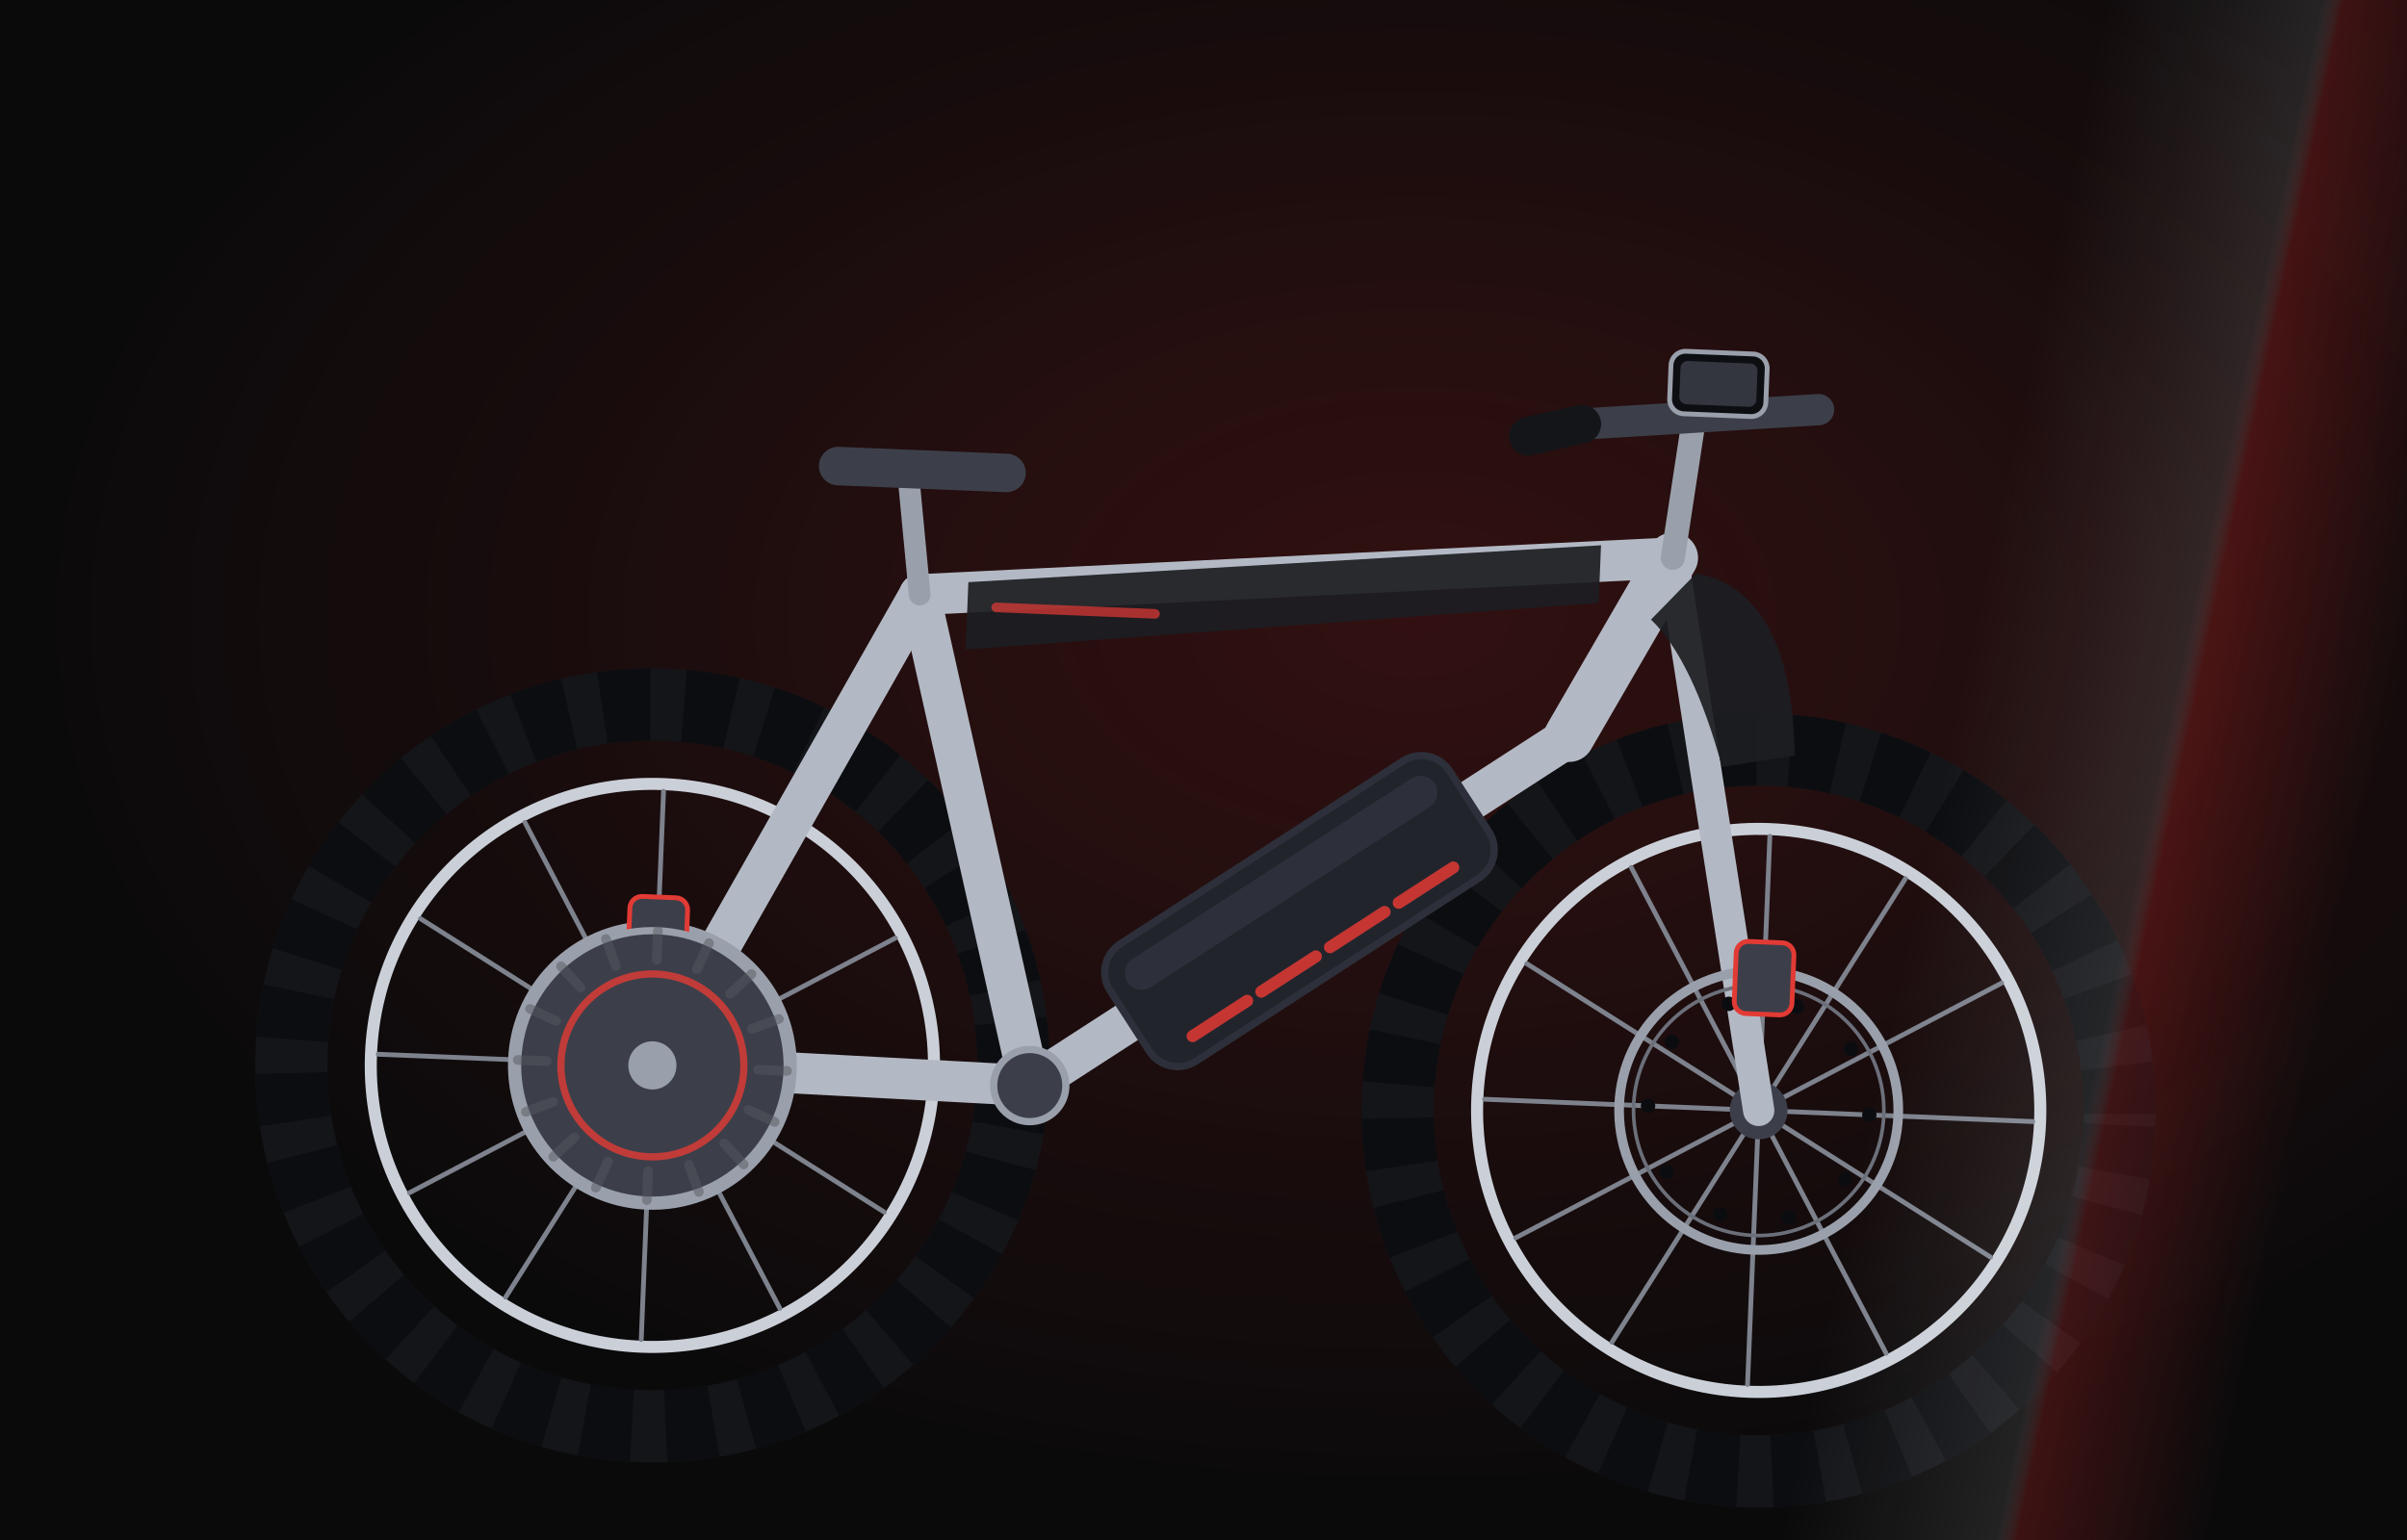
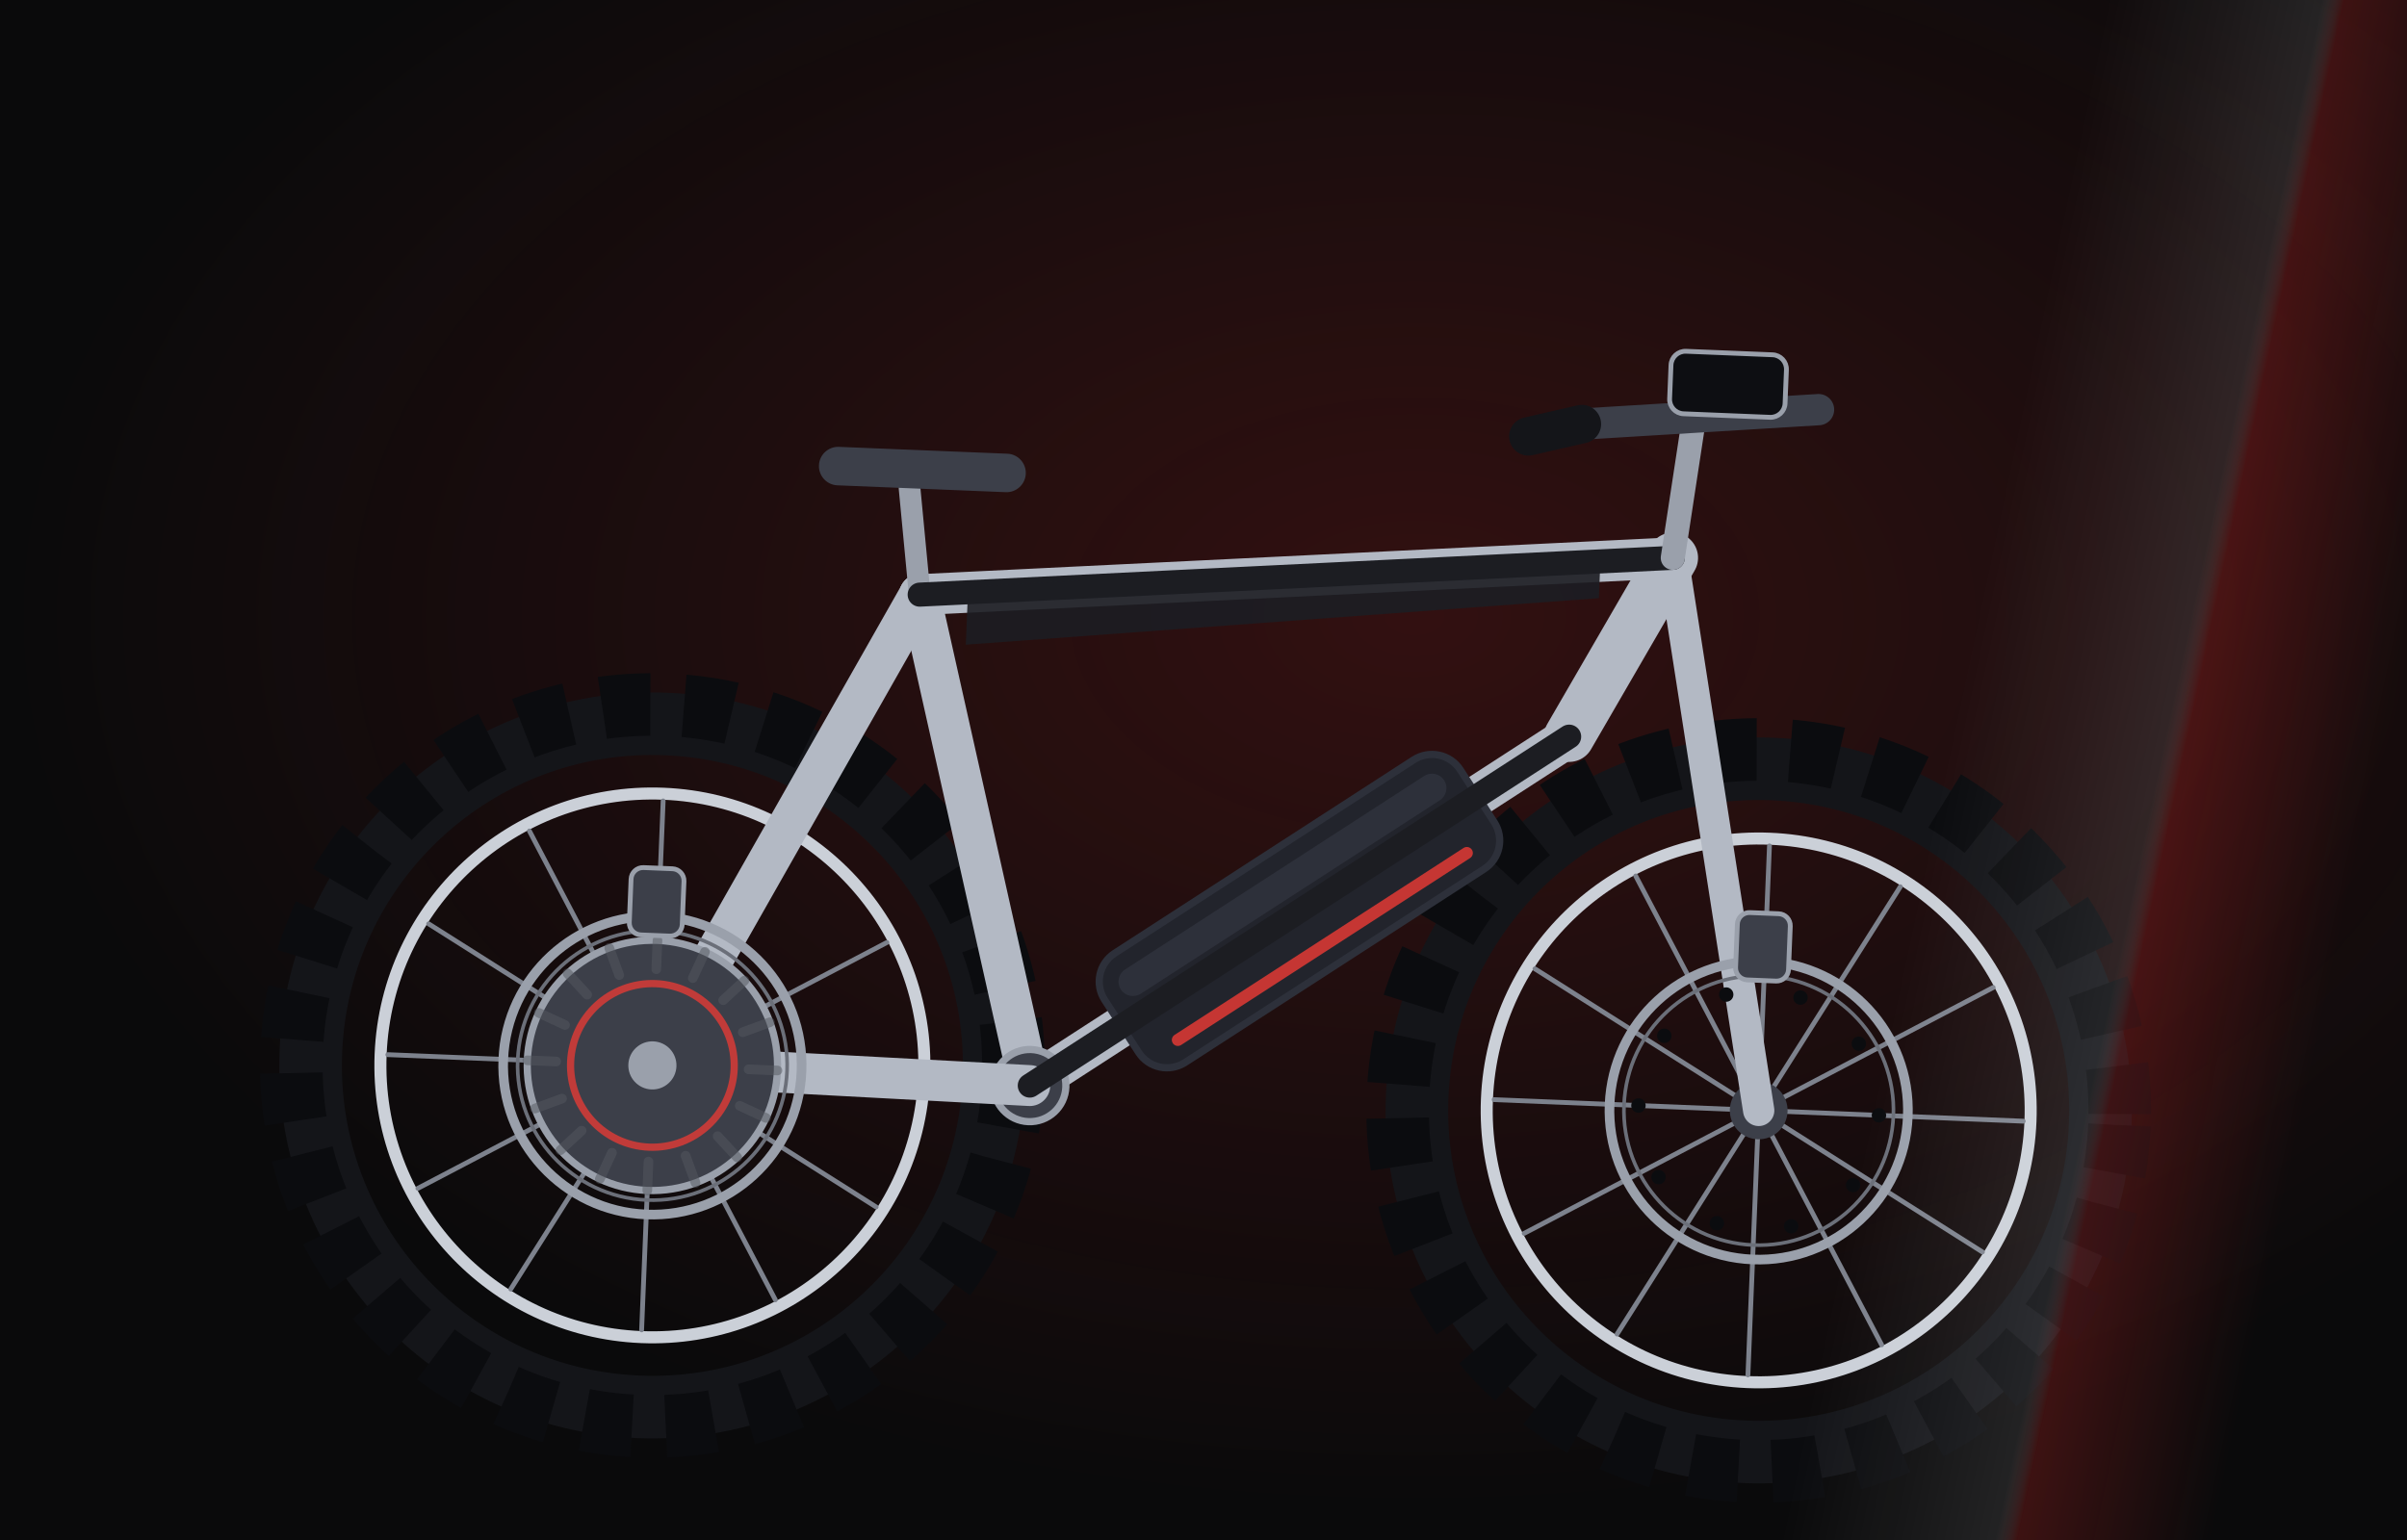
<svg xmlns="http://www.w3.org/2000/svg" viewBox="0 0 1000 640" width="1000" height="640">
  <defs>
    <radialGradient id="glow" cx="58.7%" cy="40%" r="58%">
      <stop offset="0%" stop-color="#d42a28" stop-opacity="0.20" />
      <stop offset="100%" stop-color="#d42a28" stop-opacity="0" />
    </radialGradient>
    <linearGradient id="sweep" x1="0" y1="0" x2="1" y2="0">
      <stop offset="0%" stop-color="#ffffff" stop-opacity="0" />
      <stop offset="50%" stop-color="#ffffff" stop-opacity="0.10" />
      <stop offset="55%" stop-color="#d42a28" stop-opacity="0.25" />
      <stop offset="100%" stop-color="#d42a28" stop-opacity="0" />
    </linearGradient>
  </defs>
  <rect width="1000" height="640" fill="#0a0a0b" />
  <rect width="1000" height="640" fill="url(#glow)" />
  <g transform="translate(500 350) rotate(2.33) scale(1.000) translate(-500 -350)">
+     <g opacity="1.000" transform="translate(0 0.0)" />
    <g opacity="1.000" transform="translate(0 0.0)">
-       <circle cx="275" cy="452" r="150" fill="none" stroke="#141519" stroke-width="30" />
-       <circle cx="275" cy="452" r="150" fill="none" stroke="#0c0d10" stroke-width="30" stroke-dasharray="20 14" />
-       <circle cx="275" cy="452" r="117" fill="none" stroke="#cbd0d8" stroke-width="5" />
-       <line x1="275" y1="452" x2="389" y2="452" stroke="#7d828d" stroke-width="2" stroke-linecap="round" />
-       <line x1="275" y1="452" x2="373.727" y2="509" stroke="#7d828d" stroke-width="2" stroke-linecap="round" />
-       <line x1="275" y1="452" x2="332" y2="550.727" stroke="#7d828d" stroke-width="2" stroke-linecap="round" />
-       <line x1="275" y1="452" x2="275" y2="566" stroke="#7d828d" stroke-width="2" stroke-linecap="round" />
-       <line x1="275" y1="452" x2="218" y2="550.727" stroke="#7d828d" stroke-width="2" stroke-linecap="round" />
-       <line x1="275" y1="452" x2="176.273" y2="509" stroke="#7d828d" stroke-width="2" stroke-linecap="round" />
-       <line x1="275" y1="452" x2="161" y2="452" stroke="#7d828d" stroke-width="2" stroke-linecap="round" />
-       <line x1="275" y1="452" x2="176.273" y2="395" stroke="#7d828d" stroke-width="2" stroke-linecap="round" />
-       <line x1="275" y1="452" x2="218" y2="353.273" stroke="#7d828d" stroke-width="2" stroke-linecap="round" />
-       <line x1="275" y1="452" x2="275" y2="338" stroke="#7d828d" stroke-width="2" stroke-linecap="round" />
-       <line x1="275" y1="452" x2="332" y2="353.273" stroke="#7d828d" stroke-width="2" stroke-linecap="round" />
-       <line x1="275" y1="452" x2="373.727" y2="395" stroke="#7d828d" stroke-width="2" stroke-linecap="round" />
+       <circle cx="275" cy="452" r="142" fill="none" stroke="#141519" stroke-width="26" />
+       <circle cx="275" cy="452" r="113" fill="none" stroke="#cbd0d8" stroke-width="5" />
+       <line x1="275" y1="452" x2="385" y2="452" stroke="#7d828d" stroke-width="2" stroke-linecap="round" />
+       <line x1="275" y1="452" x2="370.263" y2="507" stroke="#7d828d" stroke-width="2" stroke-linecap="round" />
+       <line x1="275" y1="452" x2="330" y2="547.263" stroke="#7d828d" stroke-width="2" stroke-linecap="round" />
+       <line x1="275" y1="452" x2="275" y2="562" stroke="#7d828d" stroke-width="2" stroke-linecap="round" />
+       <line x1="275" y1="452" x2="220" y2="547.263" stroke="#7d828d" stroke-width="2" stroke-linecap="round" />
+       <line x1="275" y1="452" x2="179.737" y2="507" stroke="#7d828d" stroke-width="2" stroke-linecap="round" />
+       <line x1="275" y1="452" x2="165" y2="452" stroke="#7d828d" stroke-width="2" stroke-linecap="round" />
+       <line x1="275" y1="452" x2="179.737" y2="397" stroke="#7d828d" stroke-width="2" stroke-linecap="round" />
+       <line x1="275" y1="452" x2="220" y2="356.737" stroke="#7d828d" stroke-width="2" stroke-linecap="round" />
+       <line x1="275" y1="452" x2="275" y2="342" stroke="#7d828d" stroke-width="2" stroke-linecap="round" />
+       <line x1="275" y1="452" x2="330" y2="356.737" stroke="#7d828d" stroke-width="2" stroke-linecap="round" />
+       <line x1="275" y1="452" x2="370.263" y2="397" stroke="#7d828d" stroke-width="2" stroke-linecap="round" />
      <circle cx="275" cy="452" r="12" fill="#3c3f49" />
-       <circle cx="735" cy="452" r="150" fill="none" stroke="#141519" stroke-width="30" />
-       <circle cx="735" cy="452" r="150" fill="none" stroke="#0c0d10" stroke-width="30" stroke-dasharray="20 14" />
-       <circle cx="735" cy="452" r="117" fill="none" stroke="#cbd0d8" stroke-width="5" />
-       <line x1="735" y1="452" x2="849" y2="452" stroke="#7d828d" stroke-width="2" stroke-linecap="round" />
-       <line x1="735" y1="452" x2="833.727" y2="509" stroke="#7d828d" stroke-width="2" stroke-linecap="round" />
-       <line x1="735" y1="452" x2="792" y2="550.727" stroke="#7d828d" stroke-width="2" stroke-linecap="round" />
-       <line x1="735" y1="452" x2="735" y2="566" stroke="#7d828d" stroke-width="2" stroke-linecap="round" />
-       <line x1="735" y1="452" x2="678" y2="550.727" stroke="#7d828d" stroke-width="2" stroke-linecap="round" />
-       <line x1="735" y1="452" x2="636.273" y2="509" stroke="#7d828d" stroke-width="2" stroke-linecap="round" />
-       <line x1="735" y1="452" x2="621" y2="452" stroke="#7d828d" stroke-width="2" stroke-linecap="round" />
-       <line x1="735" y1="452" x2="636.273" y2="395" stroke="#7d828d" stroke-width="2" stroke-linecap="round" />
-       <line x1="735" y1="452" x2="678" y2="353.273" stroke="#7d828d" stroke-width="2" stroke-linecap="round" />
-       <line x1="735" y1="452" x2="735" y2="338" stroke="#7d828d" stroke-width="2" stroke-linecap="round" />
-       <line x1="735" y1="452" x2="792" y2="353.273" stroke="#7d828d" stroke-width="2" stroke-linecap="round" />
-       <line x1="735" y1="452" x2="833.727" y2="395" stroke="#7d828d" stroke-width="2" stroke-linecap="round" />
+       <circle cx="735" cy="452" r="142" fill="none" stroke="#141519" stroke-width="26" />
+       <circle cx="735" cy="452" r="113" fill="none" stroke="#cbd0d8" stroke-width="5" />
+       <line x1="735" y1="452" x2="845" y2="452" stroke="#7d828d" stroke-width="2" stroke-linecap="round" />
+       <line x1="735" y1="452" x2="830.263" y2="507" stroke="#7d828d" stroke-width="2" stroke-linecap="round" />
+       <line x1="735" y1="452" x2="790" y2="547.263" stroke="#7d828d" stroke-width="2" stroke-linecap="round" />
+       <line x1="735" y1="452" x2="735" y2="562" stroke="#7d828d" stroke-width="2" stroke-linecap="round" />
+       <line x1="735" y1="452" x2="680" y2="547.263" stroke="#7d828d" stroke-width="2" stroke-linecap="round" />
+       <line x1="735" y1="452" x2="639.737" y2="507" stroke="#7d828d" stroke-width="2" stroke-linecap="round" />
+       <line x1="735" y1="452" x2="625" y2="452" stroke="#7d828d" stroke-width="2" stroke-linecap="round" />
+       <line x1="735" y1="452" x2="639.737" y2="397" stroke="#7d828d" stroke-width="2" stroke-linecap="round" />
+       <line x1="735" y1="452" x2="680" y2="356.737" stroke="#7d828d" stroke-width="2" stroke-linecap="round" />
+       <line x1="735" y1="452" x2="735" y2="342" stroke="#7d828d" stroke-width="2" stroke-linecap="round" />
+       <line x1="735" y1="452" x2="790" y2="356.737" stroke="#7d828d" stroke-width="2" stroke-linecap="round" />
+       <line x1="735" y1="452" x2="830.263" y2="397" stroke="#7d828d" stroke-width="2" stroke-linecap="round" />
      <circle cx="735" cy="452" r="12" fill="#3c3f49" />
+     </g>
+     <g opacity="1.000" transform="translate(0 0.0)">
+       <circle cx="275" cy="452" r="150" fill="none" stroke="#0b0c0f" stroke-width="26" stroke-dasharray="20 14" />
+       <circle cx="735" cy="452" r="150" fill="none" stroke="#0b0c0f" stroke-width="26" stroke-dasharray="20 14" />
    </g>
    <g opacity="1.000" transform="translate(0 0.0)">
      <line x1="432" y1="454" x2="650" y2="300" stroke="#b3b9c4" stroke-width="17" stroke-linecap="round" />
      <line x1="378" y1="252" x2="690" y2="224" stroke="#b3b9c4" stroke-width="17" stroke-linecap="round" />
      <line x1="432" y1="454" x2="378" y2="252" stroke="#b3b9c4" stroke-width="17" stroke-linecap="round" />
      <line x1="650" y1="300" x2="690" y2="224" stroke="#b3b9c4" stroke-width="21" stroke-linecap="round" />
+       <line x1="690" y1="224" x2="735" y2="452" stroke="#b3b9c4" stroke-width="13" stroke-linecap="round" />
+       <circle cx="432" cy="454" r="15" fill="#3c3f49" stroke="#9aa0ab" stroke-width="3" />
      <line x1="432" y1="454" x2="275" y2="452" stroke="#b3b9c4" stroke-width="17" stroke-linecap="round" />
      <line x1="275" y1="452" x2="378" y2="252" stroke="#b3b9c4" stroke-width="17" stroke-linecap="round" />
-       <line x1="690" y1="224" x2="735" y2="452" stroke="#b3b9c4" stroke-width="13" stroke-linecap="round" />
+     </g>
+     <g opacity="1.000" transform="translate(0 0.0)">
      <line x1="378" y1="252" x2="372" y2="208" stroke="#9aa0ab" stroke-width="9" stroke-linecap="round" />
      <rect x="334" y="192" width="86" height="16" rx="8" fill="#3c3f49" />
-       <circle cx="432" cy="454" r="15" fill="#3c3f49" stroke="#9aa0ab" stroke-width="3" />
    </g>
    <g opacity="1.000" transform="translate(0 0.0)">
-       <circle cx="735" cy="452" r="58" fill="none" stroke="#9aa0ab" stroke-width="4" />
-       <circle cx="735" cy="452" r="52" fill="none" stroke="#6b6f79" stroke-width="1.5" />
-       <circle cx="781" cy="452" r="3" fill="#0b0c0f" />
-       <circle cx="772.215" cy="479.038" r="3" fill="#0b0c0f" />
-       <circle cx="749.215" cy="495.749" r="3" fill="#0b0c0f" />
-       <circle cx="720.785" cy="495.749" r="3" fill="#0b0c0f" />
-       <circle cx="697.785" cy="479.038" r="3" fill="#0b0c0f" />
-       <circle cx="689" cy="452" r="3" fill="#0b0c0f" />
-       <circle cx="697.785" cy="424.962" r="3" fill="#0b0c0f" />
-       <circle cx="720.785" cy="408.251" r="3" fill="#0b0c0f" />
-       <circle cx="749.215" cy="408.251" r="3" fill="#0b0c0f" />
-       <circle cx="772.215" cy="424.962" r="3" fill="#0b0c0f" />
-       <rect x="723" y="382" width="24" height="30" rx="5" fill="#3c3f49" stroke="#e23a34" stroke-width="2" />
-       <circle cx="275" cy="452" r="58" fill="none" stroke="#9aa0ab" stroke-width="4" />
-       <circle cx="275" cy="452" r="52" fill="none" stroke="#6b6f79" stroke-width="1.5" />
-       <circle cx="321" cy="452" r="3" fill="#0b0c0f" />
-       <circle cx="312.215" cy="479.038" r="3" fill="#0b0c0f" />
-       <circle cx="289.215" cy="495.749" r="3" fill="#0b0c0f" />
-       <circle cx="260.785" cy="495.749" r="3" fill="#0b0c0f" />
-       <circle cx="237.785" cy="479.038" r="3" fill="#0b0c0f" />
-       <circle cx="229" cy="452" r="3" fill="#0b0c0f" />
-       <circle cx="237.785" cy="424.962" r="3" fill="#0b0c0f" />
-       <circle cx="260.785" cy="408.251" r="3" fill="#0b0c0f" />
-       <circle cx="289.215" cy="408.251" r="3" fill="#0b0c0f" />
-       <circle cx="312.215" cy="424.962" r="3" fill="#0b0c0f" />
-       <rect x="263" y="382" width="24" height="30" rx="5" fill="#3c3f49" stroke="#e23a34" stroke-width="2" />
+       <circle cx="735" cy="452" r="62" fill="none" stroke="#9aa0ab" stroke-width="4" />
+       <circle cx="735" cy="452" r="56" fill="none" stroke="#6b6f79" stroke-width="1.5" />
+       <circle cx="785" cy="452" r="3" fill="#0b0c0f" />
+       <circle cx="775.451" cy="481.389" r="3" fill="#0b0c0f" />
+       <circle cx="750.451" cy="499.553" r="3" fill="#0b0c0f" />
+       <circle cx="719.549" cy="499.553" r="3" fill="#0b0c0f" />
+       <circle cx="694.549" cy="481.389" r="3" fill="#0b0c0f" />
+       <circle cx="685" cy="452" r="3" fill="#0b0c0f" />
+       <circle cx="694.549" cy="422.611" r="3" fill="#0b0c0f" />
+       <circle cx="719.549" cy="404.447" r="3" fill="#0b0c0f" />
+       <circle cx="750.451" cy="404.447" r="3" fill="#0b0c0f" />
+       <circle cx="775.451" cy="422.611" r="3" fill="#0b0c0f" />
+       <circle cx="275" cy="452" r="62" fill="none" stroke="#9aa0ab" stroke-width="4" />
+       <circle cx="275" cy="452" r="56" fill="none" stroke="#6b6f79" stroke-width="1.5" />
+       <circle cx="325" cy="452" r="3" fill="#0b0c0f" />
+       <circle cx="315.451" cy="481.389" r="3" fill="#0b0c0f" />
+       <circle cx="290.451" cy="499.553" r="3" fill="#0b0c0f" />
+       <circle cx="259.549" cy="499.553" r="3" fill="#0b0c0f" />
+       <circle cx="234.549" cy="481.389" r="3" fill="#0b0c0f" />
+       <circle cx="225" cy="452" r="3" fill="#0b0c0f" />
+       <circle cx="234.549" cy="422.611" r="3" fill="#0b0c0f" />
+       <circle cx="259.549" cy="404.447" r="3" fill="#0b0c0f" />
+       <circle cx="290.451" cy="404.447" r="3" fill="#0b0c0f" />
+       <circle cx="315.451" cy="422.611" r="3" fill="#0b0c0f" />
    </g>
    <g opacity="1.000" transform="translate(0 0.0)">
      <g transform="translate(541 377) rotate(-35.23823)">
-         <rect x="-84" y="-29" width="168" height="58" rx="14" fill="#22242c" stroke="#2d303a" stroke-width="3" />
-         <rect x="-76" y="-21" width="152" height="14" rx="7" fill="#2d303a" />
-         <rect x="-68" y="17" width="32" height="5" rx="2.5" fill="#e23a34" opacity="0.85" />
-         <rect x="-34" y="17" width="32" height="5" rx="2.5" fill="#e23a34" opacity="0.85" />
-         <rect x="0" y="17" width="32" height="5" rx="2.5" fill="#e23a34" opacity="0.85" />
-         <rect x="34" y="17" width="32" height="5" rx="2.5" fill="#e23a34" opacity="0.85" />
+         <rect x="-88" y="-27" width="176" height="54" rx="14" fill="#22242c" stroke="#2d303a" stroke-width="3" />
+         <rect x="-80" y="-19" width="160" height="12" rx="6" fill="#2d303a" />
+         <rect x="-74" y="15" width="148" height="5" rx="2.5" fill="#e23a34" opacity="0.85" />
      </g>
    </g>
    <g opacity="1.000" transform="translate(0 0.0)">
-       <circle cx="275" cy="452" r="56" fill="#3c3f49" stroke="#9aa0ab" stroke-width="3" />
-       <line x1="319" y1="452" x2="331" y2="452" stroke="#54586180" stroke-width="4" stroke-linecap="round" />
-       <line x1="315.651" y1="468.838" x2="326.737" y2="473.43" stroke="#54586180" stroke-width="4" stroke-linecap="round" />
-       <line x1="306.113" y1="483.113" x2="314.598" y2="491.598" stroke="#54586180" stroke-width="4" stroke-linecap="round" />
-       <line x1="291.838" y1="492.651" x2="296.43" y2="503.737" stroke="#54586180" stroke-width="4" stroke-linecap="round" />
-       <line x1="275" y1="496" x2="275" y2="508" stroke="#54586180" stroke-width="4" stroke-linecap="round" />
-       <line x1="258.162" y1="492.651" x2="253.57" y2="503.737" stroke="#54586180" stroke-width="4" stroke-linecap="round" />
-       <line x1="243.887" y1="483.113" x2="235.402" y2="491.598" stroke="#54586180" stroke-width="4" stroke-linecap="round" />
-       <line x1="234.349" y1="468.838" x2="223.263" y2="473.43" stroke="#54586180" stroke-width="4" stroke-linecap="round" />
-       <line x1="231" y1="452" x2="219" y2="452" stroke="#54586180" stroke-width="4" stroke-linecap="round" />
-       <line x1="234.349" y1="435.162" x2="223.263" y2="430.57" stroke="#54586180" stroke-width="4" stroke-linecap="round" />
-       <line x1="243.887" y1="420.887" x2="235.402" y2="412.402" stroke="#54586180" stroke-width="4" stroke-linecap="round" />
-       <line x1="258.162" y1="411.349" x2="253.57" y2="400.263" stroke="#54586180" stroke-width="4" stroke-linecap="round" />
-       <line x1="275" y1="408" x2="275" y2="396" stroke="#54586180" stroke-width="4" stroke-linecap="round" />
-       <line x1="291.838" y1="411.349" x2="296.43" y2="400.263" stroke="#54586180" stroke-width="4" stroke-linecap="round" />
-       <line x1="306.113" y1="420.887" x2="314.598" y2="412.402" stroke="#54586180" stroke-width="4" stroke-linecap="round" />
-       <line x1="315.651" y1="435.162" x2="326.737" y2="430.57" stroke="#54586180" stroke-width="4" stroke-linecap="round" />
-       <circle cx="275" cy="452" r="38" fill="none" stroke="#e23a34" stroke-width="3" opacity="0.8" />
+       <circle cx="275" cy="452" r="52" fill="#3c3f49" stroke="#9aa0ab" stroke-width="3" />
+       <line x1="315" y1="452" x2="327" y2="452" stroke="#54586180" stroke-width="4" stroke-linecap="round" />
+       <line x1="311.955" y1="467.307" x2="323.042" y2="471.9" stroke="#54586180" stroke-width="4" stroke-linecap="round" />
+       <line x1="303.284" y1="480.284" x2="311.77" y2="488.77" stroke="#54586180" stroke-width="4" stroke-linecap="round" />
+       <line x1="290.307" y1="488.955" x2="294.9" y2="500.042" stroke="#54586180" stroke-width="4" stroke-linecap="round" />
+       <line x1="275" y1="492" x2="275" y2="504" stroke="#54586180" stroke-width="4" stroke-linecap="round" />
+       <line x1="259.693" y1="488.955" x2="255.1" y2="500.042" stroke="#54586180" stroke-width="4" stroke-linecap="round" />
+       <line x1="246.716" y1="480.284" x2="238.23" y2="488.77" stroke="#54586180" stroke-width="4" stroke-linecap="round" />
+       <line x1="238.045" y1="467.307" x2="226.958" y2="471.9" stroke="#54586180" stroke-width="4" stroke-linecap="round" />
+       <line x1="235" y1="452" x2="223" y2="452" stroke="#54586180" stroke-width="4" stroke-linecap="round" />
+       <line x1="238.045" y1="436.693" x2="226.958" y2="432.1" stroke="#54586180" stroke-width="4" stroke-linecap="round" />
+       <line x1="246.716" y1="423.716" x2="238.23" y2="415.23" stroke="#54586180" stroke-width="4" stroke-linecap="round" />
+       <line x1="259.693" y1="415.045" x2="255.1" y2="403.958" stroke="#54586180" stroke-width="4" stroke-linecap="round" />
+       <line x1="275" y1="412" x2="275" y2="400" stroke="#54586180" stroke-width="4" stroke-linecap="round" />
+       <line x1="290.307" y1="415.045" x2="294.9" y2="403.958" stroke="#54586180" stroke-width="4" stroke-linecap="round" />
+       <line x1="303.284" y1="423.716" x2="311.77" y2="415.23" stroke="#54586180" stroke-width="4" stroke-linecap="round" />
+       <line x1="311.955" y1="436.693" x2="323.042" y2="432.1" stroke="#54586180" stroke-width="4" stroke-linecap="round" />
+       <circle cx="275" cy="452" r="34" fill="none" stroke="#e23a34" stroke-width="3" opacity="0.8" />
      <circle cx="275" cy="452" r="10" fill="#9aa0ab" />
    </g>
    <g opacity="1.000" transform="translate(0 0.0)">
-       <path d="M398 246 L660 220 L660 244 L398 274 Z" fill="#1c1d22" opacity="0.92" />
-       <path d="M700 230 q40 6 44 74 l-30 6 q-14 -44 -32 -60 Z" fill="#1c1d22" opacity="0.92" />
-       <rect x="408" y="254" width="70" height="4" rx="2" fill="#e23a34" opacity="0.7" />
+       <rect x="723" y="370" width="22" height="28" rx="5" fill="#3c3f49" stroke="#9aa0ab" stroke-width="2" />
+       <rect x="263" y="370" width="22" height="28" rx="5" fill="#3c3f49" stroke="#9aa0ab" stroke-width="2" />
    </g>
+     <g opacity="1.000" transform="translate(0 0.0)">
+       <line x1="432" y1="454" x2="650" y2="300" stroke="#1c1d22" stroke-width="10" stroke-linecap="round" />
+       <line x1="378" y1="252" x2="690" y2="224" stroke="#1c1d22" stroke-width="10" stroke-linecap="round" />
+       <path d="M398 248 L660 222 L660 242 L398 272 Z" fill="#1c1d22" opacity="0.9" />
+     </g>
+     <g opacity="1.000" transform="translate(0 0.0)" />
+     <g opacity="1.000" transform="translate(0 0.0)" />
    <g opacity="1.000" transform="translate(0 0.0)">
      <line x1="690" y1="224" x2="696" y2="170" stroke="#9aa0ab" stroke-width="10" stroke-linecap="round" />
      <line x1="650" y1="170" x2="748" y2="160" stroke="#3c3f49" stroke-width="13" stroke-linecap="round" />
      <line x1="650" y1="170" x2="628" y2="176" stroke="#141519" stroke-width="16" stroke-linecap="round" />
-       <rect x="686" y="138" width="40" height="26" rx="6" fill="#0d0e12" stroke="#9aa0ab" stroke-width="2" />
-       <rect x="690" y="142" width="32" height="18" rx="3" fill="#33363f" opacity="1" />
+       <rect x="686" y="138" width="48" height="26" rx="6" fill="#0d0e12" stroke="#9aa0ab" stroke-width="2" />
    </g>
  </g>
  <g transform="translate(965 0) skewX(-12)">
    <rect x="-90" y="-100" width="180" height="840" fill="url(#sweep)" />
  </g>
</svg>
